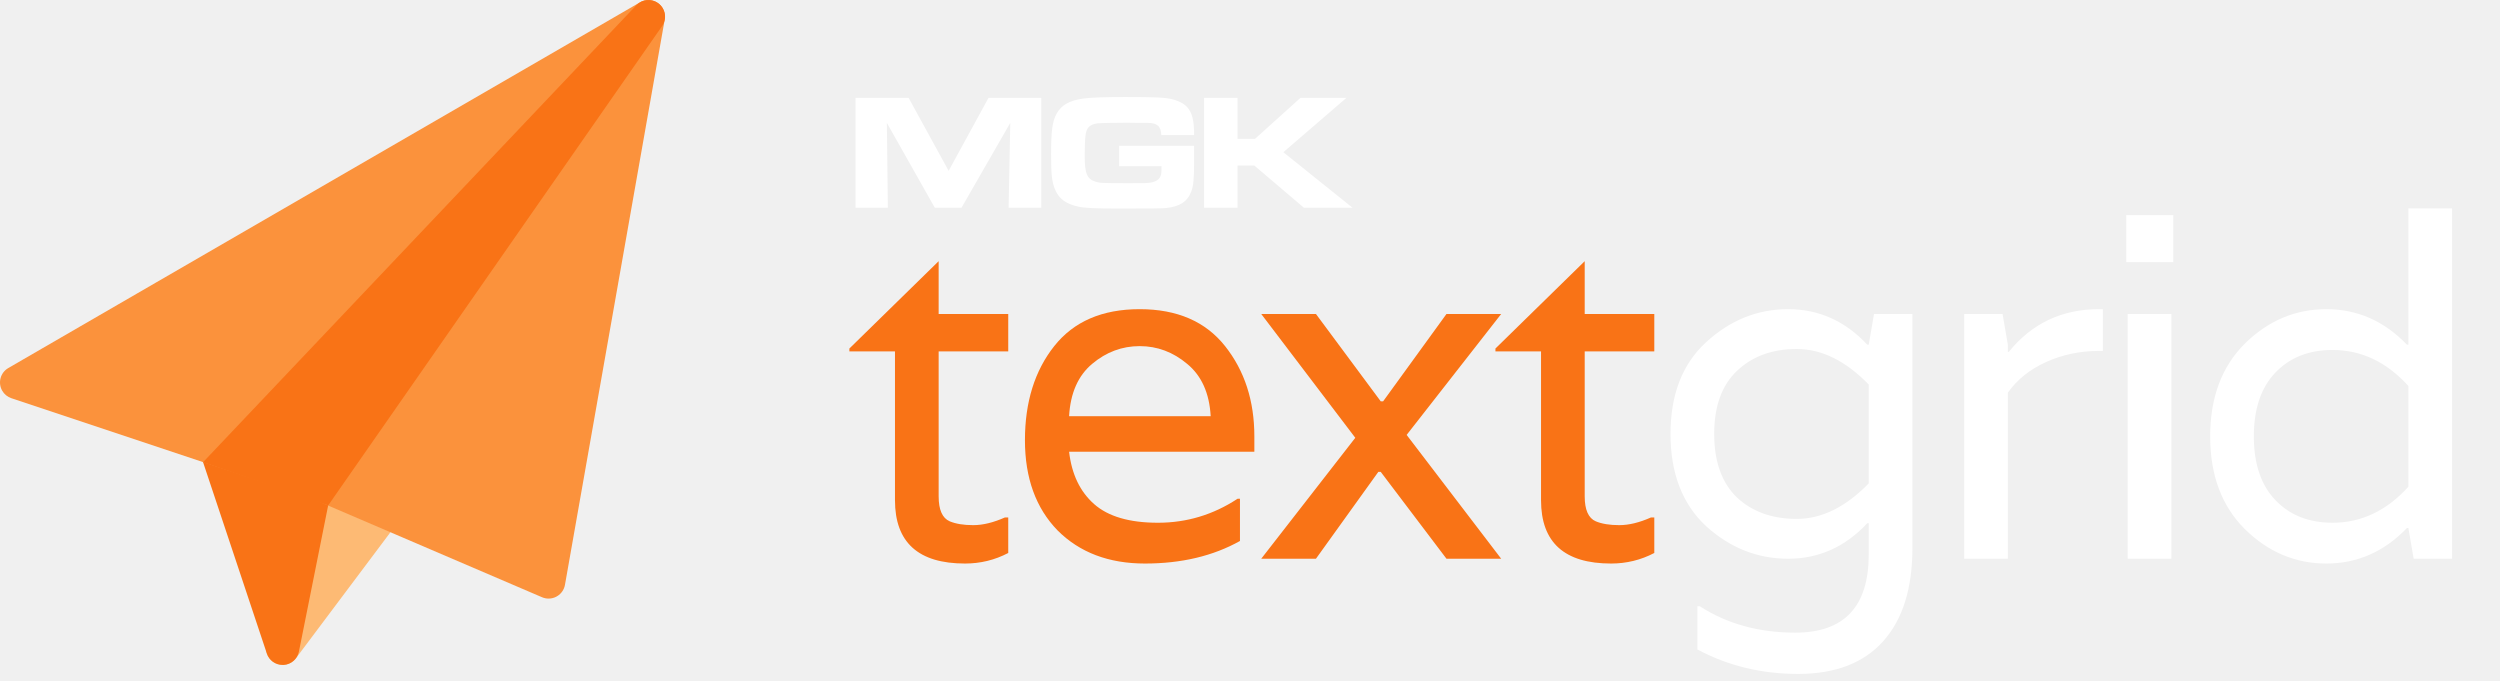
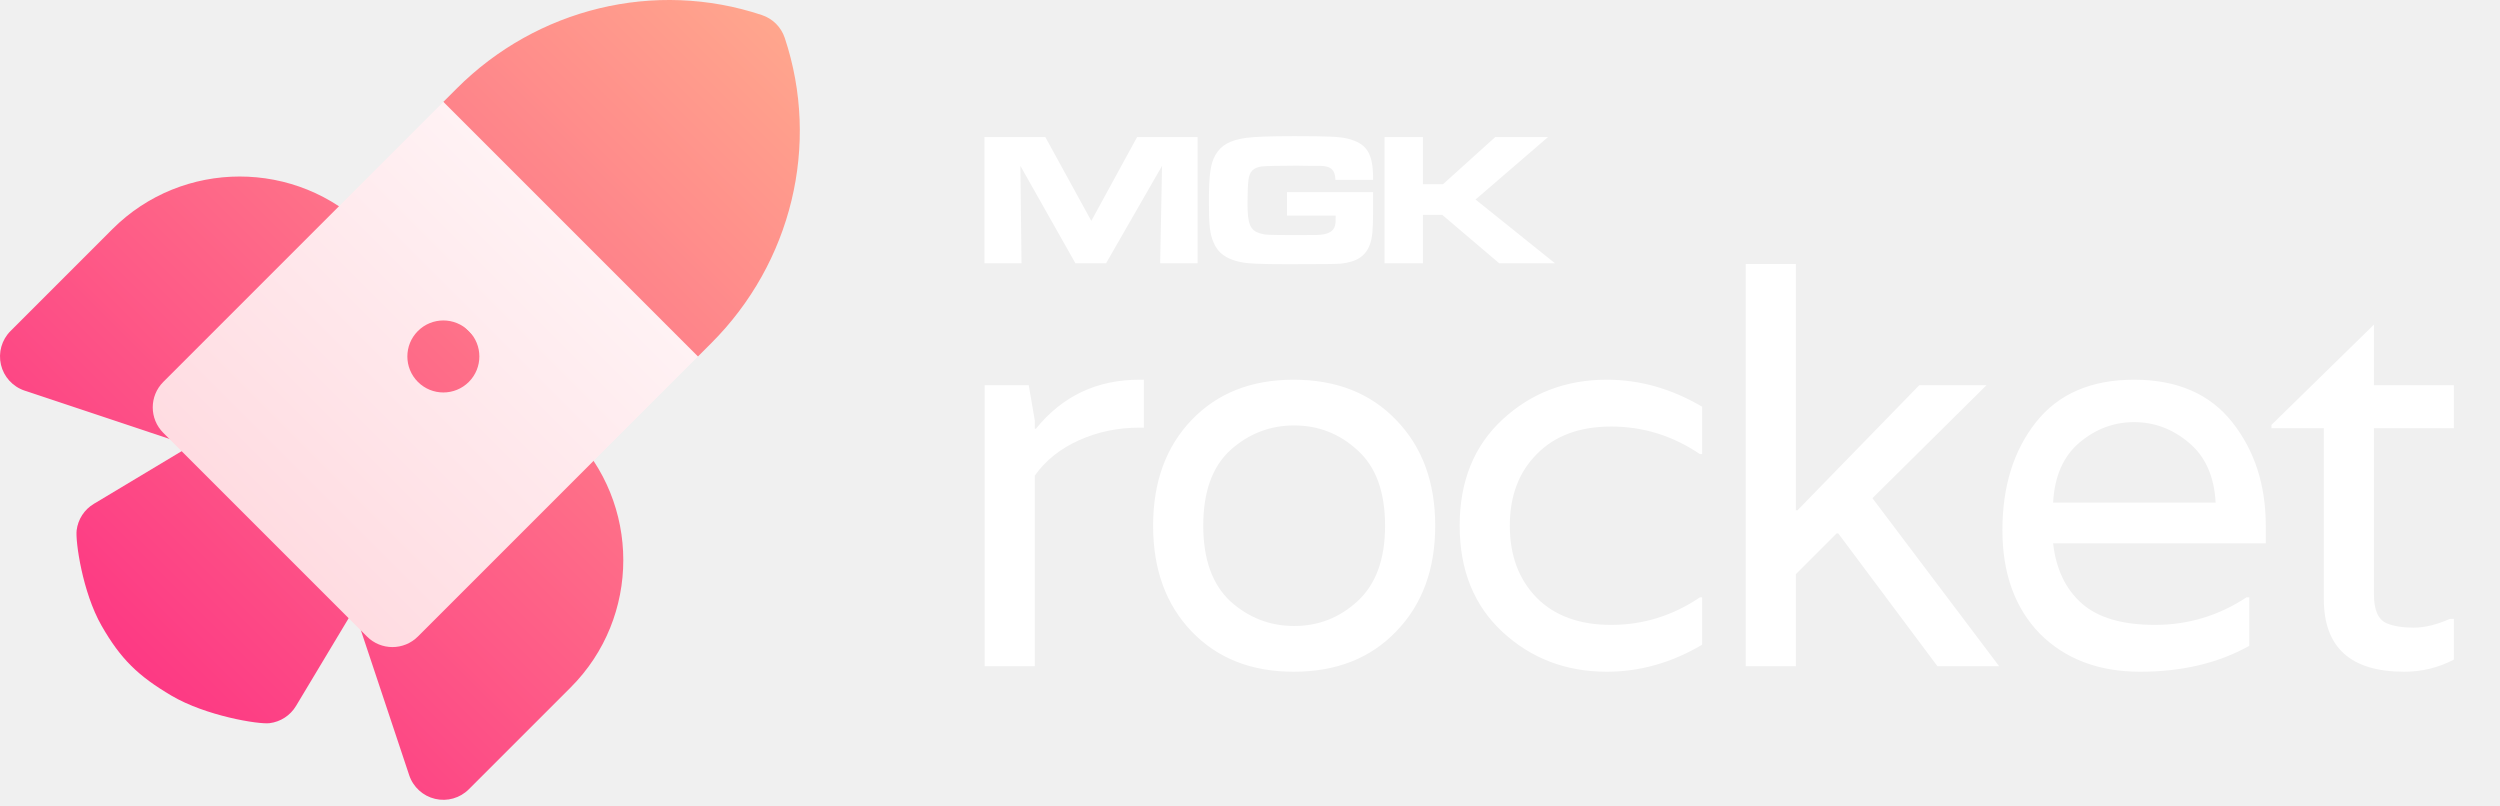
- <svg xmlns="http://www.w3.org/2000/svg" width="349" height="95" viewBox="0 0 349 95" fill="none">
-   <path d="M140.751 49.056H131.036V69.29C131.036 71.166 131.55 72.327 132.577 72.774C133.426 73.131 134.52 73.31 135.86 73.31C137.2 73.31 138.674 72.953 140.282 72.238H140.751V77.196C138.875 78.179 136.865 78.67 134.721 78.67C128.2 78.67 124.939 75.722 124.939 69.826V49.056H118.574V48.654L131.036 36.46V43.83H140.751V49.056ZM175.108 60.915V63.059H149.246C149.604 66.186 150.765 68.62 152.73 70.362C154.696 72.104 157.666 72.975 161.641 72.975C165.661 72.975 169.369 71.858 172.763 69.625H173.098V75.521C169.346 77.62 164.924 78.67 159.832 78.67C154.785 78.67 150.72 77.129 147.638 74.047C144.601 70.92 143.082 66.722 143.082 61.451C143.082 56.136 144.445 51.758 147.169 48.319C149.894 44.88 153.869 43.16 159.095 43.16C164.321 43.16 168.297 44.88 171.021 48.319C173.746 51.758 175.108 55.957 175.108 60.915ZM149.246 58.101H169.011C168.833 54.885 167.738 52.451 165.728 50.798C163.763 49.145 161.552 48.319 159.095 48.319C156.639 48.319 154.428 49.145 152.462 50.798C150.497 52.451 149.425 54.885 149.246 58.101ZM209.567 43.83L196.368 60.714L209.567 78H201.929L192.75 65.873H192.415L183.705 78H176.067L189.199 61.116L176.067 43.83H183.705L192.75 56.024H193.085L201.929 43.83H209.567ZM230.94 49.056H221.225V69.29C221.225 71.166 221.738 72.327 222.766 72.774C223.614 73.131 224.709 73.31 226.049 73.31C227.389 73.31 228.863 72.953 230.471 72.238H230.94V77.196C229.064 78.179 227.054 78.67 224.91 78.67C218.388 78.67 215.128 75.722 215.128 69.826V49.056H208.763V48.654L221.225 36.46V43.83H230.94V49.056Z" fill="#F97316" />
-   <path d="M261.612 43.83H266.972V76.526C266.972 82.154 265.609 86.487 262.885 89.524C260.16 92.561 256.207 94.08 251.026 94.08C245.889 94.08 241.199 92.941 236.956 90.663V84.633H237.291C241.087 87.09 245.532 88.318 250.624 88.318C257.458 88.318 260.875 84.678 260.875 77.397V73.042H260.674C257.592 76.347 253.907 78 249.619 78C245.331 78 241.512 76.481 238.162 73.444C234.856 70.362 233.204 66.074 233.204 60.58C233.204 55.086 234.856 50.82 238.162 47.783C241.512 44.701 245.331 43.16 249.619 43.16C253.907 43.16 257.592 44.813 260.674 48.118H260.875L261.612 43.83ZM260.875 67.481V53.679C257.659 50.374 254.309 48.721 250.825 48.721C247.385 48.721 244.594 49.748 242.45 51.803C240.35 53.813 239.301 56.739 239.301 60.58C239.301 64.421 240.35 67.369 242.45 69.424C244.594 71.434 247.385 72.439 250.825 72.439C254.309 72.439 257.659 70.786 260.875 67.481ZM293.025 43.16H293.561V48.989H293.025C290.39 48.989 287.933 49.503 285.655 50.53C283.377 51.557 281.59 52.987 280.295 54.818V78H274.198V43.83H279.558L280.295 48.118V49.123H280.429C283.645 45.148 287.844 43.16 293.025 43.16ZM297.026 78V43.83H303.123V78H297.026ZM303.391 30.028V36.594H296.825V30.028H303.391ZM313.363 47.984C316.624 44.768 320.421 43.16 324.753 43.16C329.086 43.16 332.838 44.813 336.009 48.118H336.21V29.09H342.307V78H336.947L336.21 73.712H336.009C332.838 77.017 329.086 78.67 324.753 78.67C320.421 78.67 316.624 77.062 313.363 73.846C310.147 70.63 308.539 66.32 308.539 60.915C308.539 55.51 310.147 51.2 313.363 47.984ZM325.624 72.975C329.644 72.975 333.173 71.3 336.21 67.95V53.88C333.173 50.53 329.644 48.855 325.624 48.855C322.319 48.855 319.661 49.905 317.651 52.004C315.641 54.103 314.636 57.074 314.636 60.915C314.636 64.756 315.641 67.727 317.651 69.826C319.661 71.925 322.319 72.975 325.624 72.975Z" fill="white" />
-   <path d="M119.436 29H123.944L123.806 17.155L130.499 29H134.225L141.033 17.155L140.803 29H145.357V13.659H137.997L132.431 23.848L126.842 13.659H119.436V29ZM166.696 18.857C166.719 15.637 165.96 14.441 163.591 13.843C162.625 13.613 161.291 13.544 157.105 13.544C154.184 13.544 152.321 13.613 151.263 13.751C149.285 14.027 148.204 14.648 147.514 15.844C146.916 16.925 146.732 18.236 146.732 21.525C146.732 24.377 146.847 25.458 147.307 26.493C147.836 27.758 148.825 28.471 150.504 28.839C151.47 29.046 152.827 29.115 156.346 29.115C160.877 29.115 162.28 29.092 162.763 29.046C164.695 28.839 165.776 28.149 166.305 26.723C166.604 25.895 166.696 24.998 166.696 22.468V20.352H156.231V23.204H162.142V23.457C162.142 23.871 162.142 23.94 162.119 24.124C162.05 24.883 161.59 25.32 160.67 25.481C160.118 25.573 160.118 25.573 157.68 25.573C153.678 25.573 153.586 25.55 152.942 25.366C151.746 24.998 151.424 24.239 151.424 21.709C151.424 20.72 151.47 19.317 151.539 18.903C151.654 17.845 152.114 17.385 153.172 17.224C153.517 17.178 155.426 17.132 157.358 17.132L159.014 17.155H160.187C161.544 17.155 162.073 17.615 162.119 18.857H166.696ZM168.091 29H172.76V23.112H175.106L182.029 29H188.814L179.154 21.249L187.963 13.659H181.546L175.198 19.386H172.76V13.659H168.091V29Z" fill="white" />
-   <path d="M55.024 70.295L41.099 56.346C40.194 55.439 38.724 55.437 37.817 56.342C37.38 56.778 37.135 57.369 37.135 57.985V90.5C37.136 91.499 37.775 92.385 38.722 92.701C38.959 92.78 39.206 92.821 39.456 92.821C40.186 92.821 40.874 92.477 41.312 91.893L55.238 73.326C55.93 72.403 55.839 71.112 55.024 70.295Z" fill="#FDBA74" />
-   <path d="M44.831 65.091L30.906 60.45C29.69 60.043 28.375 60.699 27.969 61.915C27.809 62.392 27.809 62.907 27.968 63.383L37.251 91.234C37.567 92.183 38.456 92.823 39.456 92.821H39.6C40.648 92.756 41.522 91.995 41.73 90.965L46.372 67.756C46.606 66.606 45.944 65.462 44.831 65.091Z" fill="#F97316" />
-   <path d="M91.843 0.427C91.103 -0.09 90.131 -0.131 89.35 0.321L1.157 51.38C0.048 52.023 -0.329 53.443 0.313 54.552C0.598 55.042 1.051 55.411 1.589 55.59L43.271 69.487L75.671 83.375C76.849 83.879 78.213 83.332 78.717 82.153C78.787 81.99 78.838 81.819 78.869 81.644L92.794 2.734C92.952 1.846 92.581 0.946 91.843 0.427Z" fill="#FB923C" />
-   <path d="M92.404 3.677C93.153 2.636 92.916 1.186 91.876 0.437C90.95 -0.23 89.675 -0.124 88.872 0.687L28.348 64.52L45.815 70.555L92.404 3.677Z" fill="#F97316" />
+ <svg xmlns="http://www.w3.org/2000/svg" width="304" height="98" viewBox="0 0 304 98" fill="none">
+   <path d="M138.562 46.172H139.098V52.001H138.562C135.926 52.001 133.47 52.515 131.192 53.542C128.914 54.57 127.127 55.999 125.832 57.831V81.013H119.735V46.842H125.095L125.832 51.13V52.135H125.966C129.182 48.16 133.38 46.172 138.562 46.172ZM140.218 63.927C140.218 58.612 141.781 54.324 144.908 51.063C148.034 47.803 152.166 46.172 157.303 46.172C162.484 46.172 166.638 47.803 169.765 51.063C172.936 54.324 174.522 58.612 174.522 63.927C174.522 69.243 172.936 73.531 169.765 76.791C166.638 80.052 162.484 81.683 157.303 81.683C152.166 81.683 148.034 80.052 144.908 76.791C141.781 73.531 140.218 69.243 140.218 63.927ZM149.598 73.106C151.831 75.117 154.422 76.121 157.37 76.121C160.318 76.121 162.886 75.117 165.075 73.106C167.308 71.052 168.425 67.992 168.425 63.927C168.425 59.818 167.308 56.758 165.075 54.748C162.886 52.739 160.318 51.733 157.37 51.733C154.422 51.733 151.831 52.739 149.598 54.748C147.409 56.758 146.315 59.818 146.315 63.927C146.315 67.992 147.409 71.052 149.598 73.106ZM206.708 55.217C203.403 52.984 199.807 51.867 195.921 51.867C192.08 51.867 189.065 52.984 186.876 55.217C184.688 57.406 183.593 60.309 183.593 63.927C183.593 67.546 184.688 70.471 186.876 72.704C189.065 74.893 192.08 75.987 195.921 75.987C199.807 75.987 203.403 74.871 206.708 72.638H206.976V78.4C203.269 80.588 199.405 81.683 195.385 81.683C190.427 81.683 186.206 80.075 182.722 76.859C179.238 73.642 177.496 69.332 177.496 63.927C177.496 58.523 179.238 54.212 182.722 50.996C186.206 47.78 190.427 46.172 195.385 46.172C199.405 46.172 203.269 47.267 206.976 49.456V55.217H206.708ZM227.688 60.578L243.098 81.013H235.594L223.534 64.865H223.333L218.375 69.823V81.013H212.278V32.102H218.375V62.051H218.576L233.383 46.842H241.557L227.688 60.578ZM275.519 63.927V66.072H249.657C250.015 69.198 251.176 71.632 253.141 73.374C255.107 75.117 258.077 75.987 262.052 75.987C266.072 75.987 269.78 74.871 273.174 72.638H273.509V78.534C269.757 80.633 265.335 81.683 260.243 81.683C255.196 81.683 251.131 80.141 248.049 77.059C245.012 73.933 243.493 69.734 243.493 64.463C243.493 59.148 244.856 54.771 247.58 51.331C250.305 47.892 254.28 46.172 259.506 46.172C264.732 46.172 268.708 47.892 271.432 51.331C274.157 54.771 275.519 58.969 275.519 63.927ZM249.657 61.113H269.422C269.244 57.897 268.149 55.463 266.139 53.81C264.174 52.158 261.963 51.331 259.506 51.331C257.05 51.331 254.839 52.158 252.873 53.81C250.908 55.463 249.836 57.897 249.657 61.113ZM298.387 52.069H288.672V72.302C288.672 74.178 289.186 75.34 290.213 75.787C291.062 76.144 292.156 76.323 293.496 76.323C294.836 76.323 296.31 75.965 297.918 75.251H298.387V80.209C296.511 81.191 294.501 81.683 292.357 81.683C285.836 81.683 282.575 78.734 282.575 72.838V52.069H276.21V51.666L288.672 39.472V46.842H298.387V52.069Z" fill="white" />
+   <path d="M119.708 32.013H124.216L124.078 20.168L130.771 32.013H134.497L141.305 20.168L141.075 32.013H145.629V16.671H138.269L132.703 26.86L127.114 16.671H119.708V32.013ZM166.968 21.869C166.991 18.649 166.232 17.453 163.863 16.855C162.897 16.625 161.563 16.556 157.377 16.556C154.456 16.556 152.593 16.625 151.535 16.764C149.557 17.04 148.476 17.66 147.786 18.857C147.188 19.938 147.004 21.248 147.004 24.538C147.004 27.39 147.119 28.471 147.579 29.506C148.108 30.77 149.097 31.483 150.776 31.852C151.742 32.059 153.099 32.127 156.618 32.127C161.149 32.127 162.552 32.105 163.035 32.059C164.967 31.852 166.048 31.162 166.577 29.735C166.876 28.907 166.968 28.011 166.968 25.48V23.364H156.503V26.216H162.414V26.47C162.414 26.884 162.414 26.953 162.391 27.137C162.322 27.895 161.862 28.332 160.942 28.494C160.39 28.585 160.39 28.585 157.952 28.585C153.95 28.585 153.858 28.562 153.214 28.378C152.018 28.011 151.696 27.252 151.696 24.721C151.696 23.733 151.742 22.329 151.811 21.916C151.926 20.858 152.386 20.398 153.444 20.236C153.789 20.191 155.698 20.145 157.63 20.145L159.286 20.168H160.459C161.816 20.168 162.345 20.628 162.391 21.869H166.968ZM168.363 32.013H173.032V26.125H175.378L182.301 32.013H189.086L179.426 24.262L188.235 16.671H181.818L175.47 22.398H173.032V16.671H168.363V32.013Z" fill="white" />
+   <path d="M44.624 27.866C36.089 19.331 22.2 19.331 13.665 27.866L1.281 40.25C0.208 41.323 -0.231 42.874 0.117 44.353C0.455 45.802 1.526 47.007 2.992 47.5L21.568 53.692L44.624 27.866ZM70.598 41.456L84.872 43.346L86.508 41.71C96.228 31.99 99.772 17.646 95.424 4.603C94.989 3.297 93.961 2.269 92.655 1.834C79.612 -2.514 65.268 1.03 55.548 10.751L53.912 12.386L55.053 25.911L70.598 41.456ZM69.392 52.634L43.566 75.691L49.758 94.266C50.25 95.728 51.453 96.802 52.906 97.141C54.384 97.49 55.935 97.05 57.008 95.977L69.392 83.594C77.927 75.058 77.927 61.169 69.392 52.634Z" fill="url(#paint0_linear)" />
+   <path d="M44.999 70.835L66.296 49.538L47.721 30.962L26.424 52.259L11.412 61.266C10.255 61.958 9.483 63.147 9.32 64.483C9.157 65.819 10.025 72.024 12.353 76.09C14.688 80.166 16.813 82.207 20.859 84.596C25.021 87.052 31.439 88.102 32.776 87.939C34.112 87.775 35.3 87.004 35.993 85.847L44.999 70.835Z" fill="url(#paint1_linear)" />
+   <path d="M19.857 52.634L44.624 77.401C46.336 79.112 49.105 79.112 50.816 77.401L84.872 43.346L53.912 12.386L19.857 46.442C18.146 48.153 18.146 50.923 19.857 52.634ZM57.009 40.25C58.718 41.959 58.718 44.732 57.009 46.442C55.299 48.152 52.527 48.151 50.817 46.442C49.107 44.731 49.107 41.96 50.817 40.25C52.527 38.54 55.298 38.539 57.009 40.25Z" fill="url(#paint2_linear)" />
+   <defs>
+     <linearGradient id="paint0_linear" x1="16.761" y1="80.498" x2="94.366" y2="2.892" gradientUnits="userSpaceOnUse">
+       <stop stop-color="#FD3A84" />
+       <stop offset="1" stop-color="#FFA68D" />
+     </linearGradient>
+     <linearGradient id="paint1_linear" x1="16.761" y1="80.498" x2="94.366" y2="2.892" gradientUnits="userSpaceOnUse">
+       <stop stop-color="#FD3A84" />
+       <stop offset="1" stop-color="#FFA68D" />
+     </linearGradient>
+     <linearGradient id="paint2_linear" x1="-11.309" y1="108.567" x2="69.392" y2="27.866" gradientUnits="userSpaceOnUse">
+       <stop stop-color="#FFC2CC" />
+       <stop offset="1" stop-color="#FFF2F4" />
+     </linearGradient>
+   </defs>
</svg>
